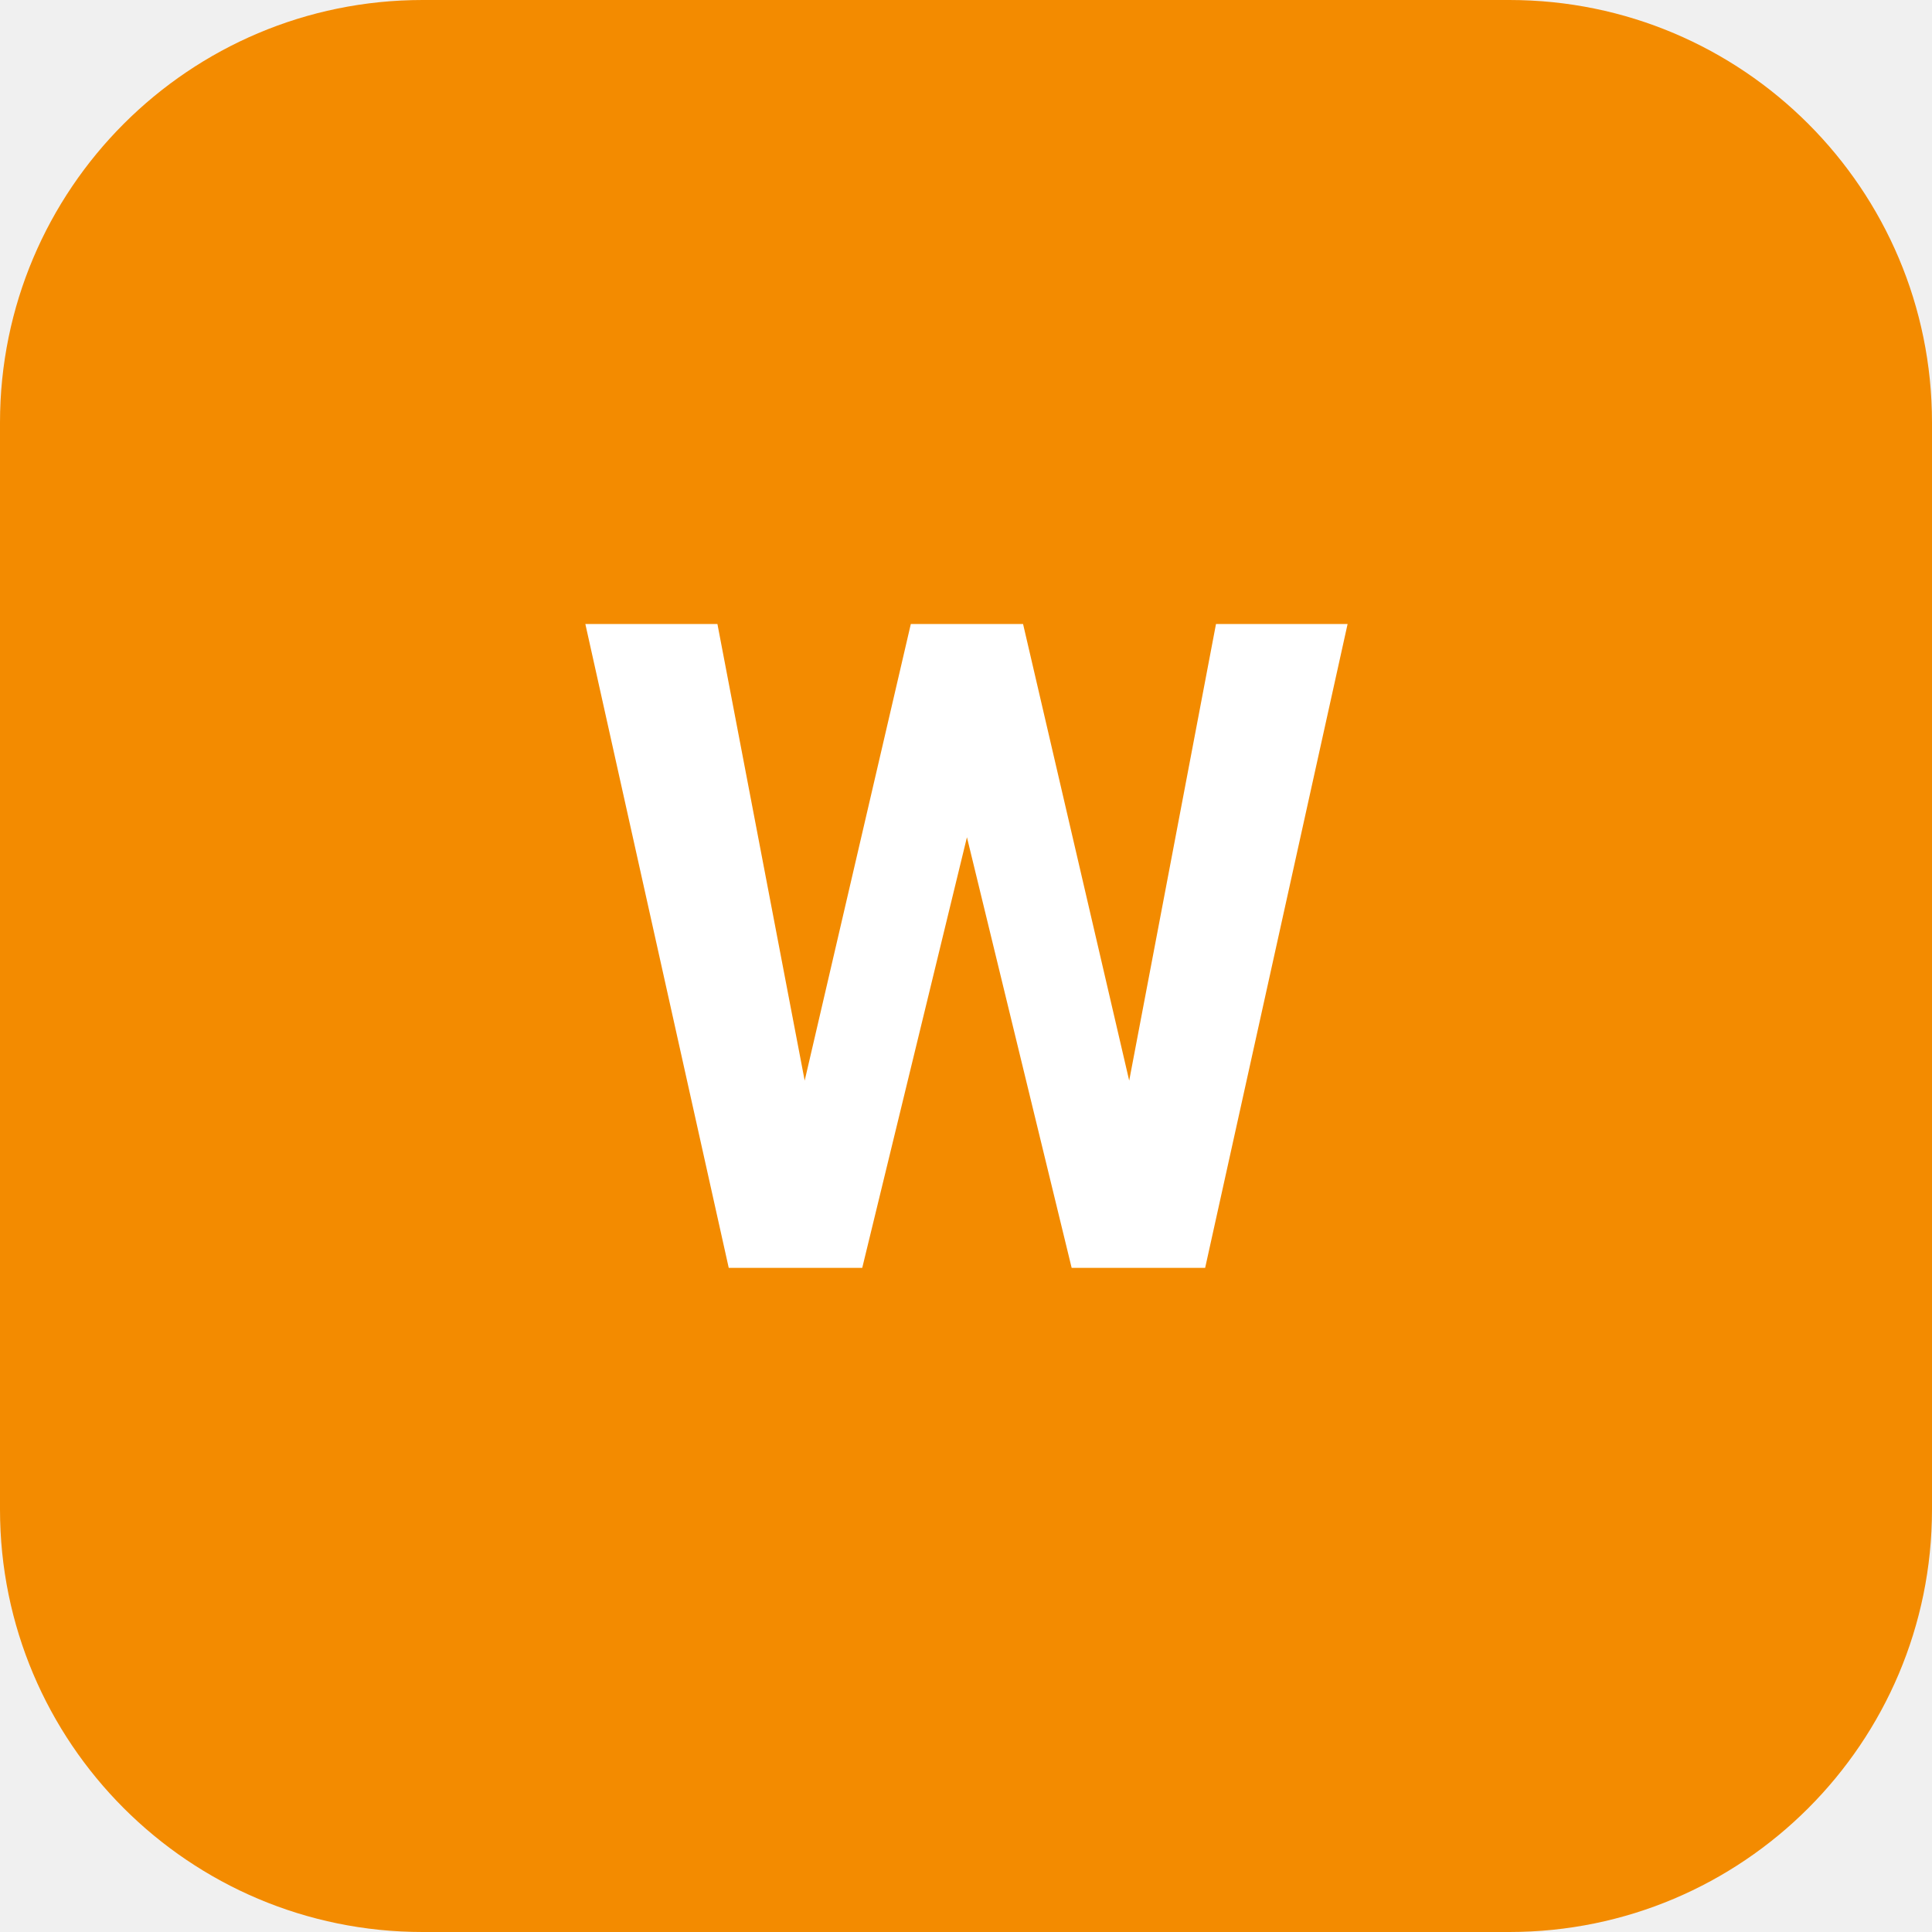
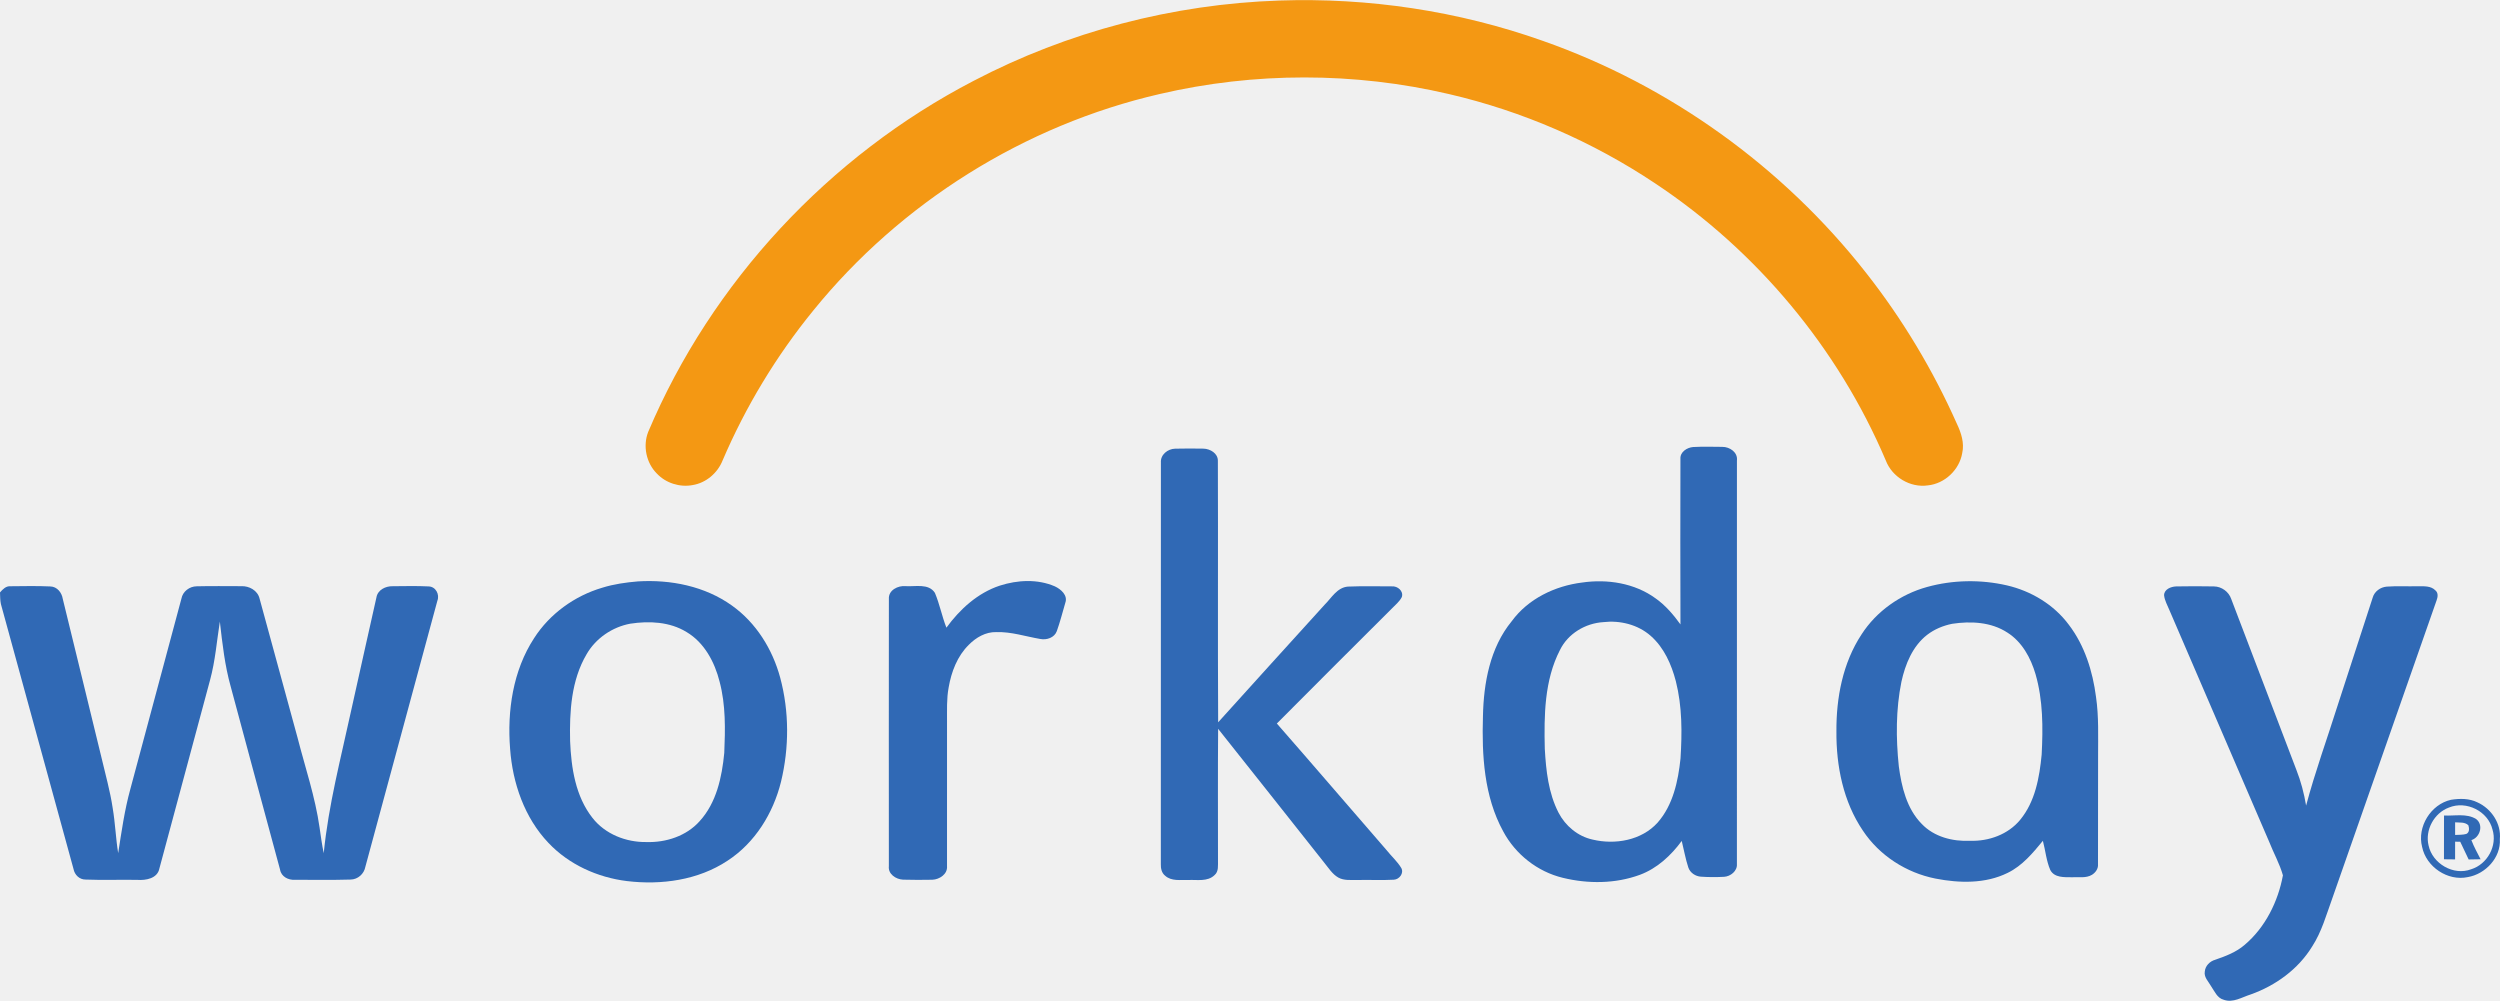
- <svg xmlns="http://www.w3.org/2000/svg" viewBox="0 0 64 64" role="img" aria-label="Workday">
-   <rect width="64" height="64" rx="14" fill="#F38B00" />
-   <text x="32" y="42" text-anchor="middle" font-family="-apple-system,system-ui,Segoe UI,Roboto,sans-serif" font-weight="700" font-size="30" fill="#fff">W</text>
+ <svg xmlns="http://www.w3.org/2000/svg" viewBox="0 0 133.333 53.373" height="53.373" width="133.333" xml:space="preserve" id="svg2" version="1.1">
+   <defs id="defs6" />
+   <g transform="matrix(1.333333,0,0,-1.333333,0,53.37333)" id="g10">
+     <g transform="scale(0.1)" id="g12">
+       <path id="path14" style="fill:#f49813;fill-opacity:1;fill-rule:nonzero;stroke:none" d="m 511.617,400.082 c 35.762,1.231 71.758,-4.148 105.488,-16.117 50.743,-17.813 96.094,-50.457 129.278,-92.742 14.597,-18.551 26.824,-38.942 36.406,-60.516 1.699,-3.59 3.008,-7.625 2.098,-11.625 -1.114,-6.715 -7,-12.266 -13.77,-12.937 -7.031,-1.028 -14.297,3.359 -16.804,9.984 -19.055,44.84 -51.575,83.789 -92.141,110.75 -25.078,16.758 -53.203,28.961 -82.586,35.793 -37.891,8.863 -77.785,8.863 -115.684,0.027 -54.113,-12.461 -103.66,-43.5 -138.605,-86.629 -14.817,-18.172 -27.051,-38.429 -36.274,-59.98 -1.996,-5.008 -6.582,-8.934 -11.933,-9.813 -5.16,-0.996 -10.777,0.786 -14.375,4.629 -4.242,4.25 -5.629,11.043 -3.442,16.621 25.383,60.012 72.383,110.426 130.168,140.434 37.637,19.699 79.739,30.687 122.176,32.121 v 0" />
+       <path id="path16" style="fill:#3069b5;fill-opacity:1;fill-rule:nonzero;stroke:none" d="m 464.359,215.305 c -0.214,3.117 2.735,5.449 5.657,5.523 3.797,0.102 7.605,0.07 11.41,0.016 2.644,-0.09 5.73,-1.852 5.719,-4.821 0.136,-34.871 -0.082,-69.753 0.117,-104.644 14.129,15.711 28.379,31.336 42.558,47 2.793,2.754 5,6.926 9.344,7.285 5.852,0.242 11.719,0.098 17.578,0.09 2.258,0.203 4.778,-1.867 3.985,-4.277 -0.926,-1.86 -2.625,-3.137 -4.012,-4.614 -15.332,-15.32 -30.723,-30.586 -45.977,-45.972 14.735,-16.821 29.266,-33.813 43.934,-50.696 1.887,-2.402 4.25,-4.441 5.832,-7.09 1.16,-2.07 -0.762,-4.59 -2.981,-4.688 -4.871,-0.274 -9.753,0 -14.636,-0.117 -2.539,0.059 -5.285,-0.312 -7.59,0.996 -2.43,1.395 -3.906,3.887 -5.645,5.984 -14.148,17.816 -28.203,35.703 -42.402,53.489 -0.145,-17.54 -0.043,-35.071 -0.055,-52.598 -0.054,-2.023 0.36,-4.461 -1.402,-5.938 -2.805,-2.707 -6.98,-1.758 -10.48,-1.934 -3.106,0.105 -6.739,-0.574 -9.262,1.719 -1.406,1.094 -1.774,2.961 -1.719,4.621 0.039,53.562 -0.016,107.117 0.027,160.664 v 0" />
+       <path id="path18" style="fill:#3069b5;fill-opacity:1;fill-rule:nonzero;stroke:none" d="m 399.91,166.047 c 7.094,2.281 15.09,2.715 22.039,-0.293 2.438,-1.145 5.27,-3.586 4.168,-6.594 -1.113,-3.777 -2.062,-7.597 -3.39,-11.308 -0.981,-2.664 -4.071,-3.653 -6.672,-3.133 -5.852,1.004 -11.598,2.937 -17.598,2.742 -4.187,0.098 -8.051,-2.148 -10.914,-5.059 -4.621,-4.519 -7.012,-10.839 -8.086,-17.109 -0.852,-4.531 -0.609,-9.16 -0.648,-13.738 0,-19.239 0.007,-38.489 -0.004,-57.727 0.273,-3.164 -3,-5.312 -5.856,-5.422 -3.922,-0.055 -7.836,-0.105 -11.754,0.031 -2.832,0.148 -6.019,2.215 -5.652,5.402 -0.016,35.625 -0.039,71.238 0.008,106.863 -0.242,3.543 3.683,5.469 6.762,5.137 3.863,-0.254 9.136,1.199 11.648,-2.688 1.906,-4.507 2.812,-9.375 4.602,-13.922 5.386,7.391 12.527,13.907 21.347,16.817 v 0" />
+       <path id="path20" style="fill:#3069b5;fill-opacity:1;fill-rule:nonzero;stroke:none" d="m 0,163.328 c 1.09,1.25 2.363,2.602 4.18,2.473 5.32,0.051 10.656,0.168 15.973,-0.078 2.699,-0.078 4.559,-2.45 4.953,-4.961 5.23,-21.27 10.367,-42.571 15.574,-63.848 1.527,-6.57 3.387,-13.074 4.383,-19.758 1.027,-6.004 1.23,-12.098 2.207,-18.113 1.344,8.586 2.547,17.227 4.863,25.613 6.809,25.395 13.613,50.785 20.43,76.172 0.531,2.895 3.254,4.953 6.148,4.953 5.922,0.149 11.855,0.047 17.777,0.047 3.176,0.149 6.575,-1.707 7.34,-4.961 5.086,-18.512 10.11,-37.058 15.176,-55.586 3.074,-12 7.101,-23.797 8.84,-36.109 0.48,-3.391 0.949,-6.789 1.648,-10.156 1.91,19.344 6.887,38.164 10.981,57.105 3.379,15.07 6.683,30.156 10.101,45.227 0.504,3.027 3.707,4.55 6.528,4.465 4.789,0.027 9.586,0.164 14.367,-0.079 2.84,-0.082 4.472,-3.222 3.472,-5.754 -9.609,-35.457 -19.183,-70.937 -28.796,-106.394 -0.516,-2.844 -2.993,-5.062 -5.895,-5.109 -7.422,-0.242 -14.859,-0.059 -22.281,-0.098 -2.66,-0.164 -5.473,1.262 -5.942,4.062 -6.644,24.383 -13.156,48.809 -19.738,73.211 -2.383,8.489 -3.348,17.289 -4.348,26.02 -1.223,-7.774 -1.828,-15.676 -3.898,-23.313 -6.738,-25.125 -13.516,-50.261 -20.27,-75.39 -0.762,-4.07 -5.414,-4.883 -8.875,-4.617 -6.902,0.125 -13.805,-0.16 -20.699,0.125 -2.457,-0.008 -4.351,1.906 -4.793,4.226 C 19.719,88.019 10.062,123.352 0.367,158.66 0.031,160.203 0.074,161.777 0,163.328 v 0" />
+       <path id="path22" style="fill:#3069b5;fill-opacity:1;fill-rule:nonzero;stroke:none" d="m 870.453,165.734 c 5.039,0.086 10.098,0.106 15.137,0 3.066,-0.043 5.949,-2.14 6.914,-5.07 8.703,-22.742 17.344,-45.527 26.035,-68.281 1.816,-4.617 3.086,-9.434 3.899,-14.324 3.593,13.496 8.378,26.629 12.578,39.949 4.675,14.402 9.355,28.808 14.05,43.215 0.696,2.507 3.086,4.218 5.625,4.429 4.114,0.305 8.254,0.039 12.375,0.149 2.411,-0.028 5.282,0.254 7.118,-1.68 1.191,-1.008 0.937,-2.683 0.441,-3.992 C 960.719,120.461 946.852,80.773 932.965,41.094 930.551,34.484 928.695,27.566 924.809,21.621 919.234,12.566 910.199,6.047 900.27,2.52 896.801,1.445 893.219,-0.938 889.488,0.398 886.84,1.074 885.824,3.828 884.41,5.852 c -1.015,1.836 -2.89,3.535 -2.5,5.82 0.184,2.266 2,4.109 4.141,4.715 4.187,1.445 8.445,3.039 11.836,5.996 8.242,6.973 13.34,17.285 15.281,27.781 -1.316,4.66 -3.75,8.945 -5.516,13.457 -13.261,30.82 -26.523,61.652 -39.816,92.461 -0.801,2.016 -1.981,3.938 -2.207,6.125 0.031,2.402 2.785,3.457 4.824,3.527 v 0" />
+       <path id="path24" style="fill:#3069b5;fill-opacity:1;fill-rule:nonzero;stroke:none" d="m 252.117,150.828 c -7.234,-1.344 -13.832,-5.848 -17.504,-12.262 -6.136,-10.402 -6.843,-22.953 -6.566,-34.75 0.437,-10.679 2.152,-22.07 8.965,-30.703 5.082,-6.492 13.433,-9.754 21.551,-9.629 7.808,-0.25 15.988,2.394 21.281,8.332 6.761,7.394 8.933,17.656 9.863,27.332 0.41,9.504 0.602,19.18 -1.863,28.461 -1.961,7.84 -6.102,15.68 -13.266,19.903 -6.668,4.09 -14.906,4.472 -22.461,3.316 z m 3.055,16.914 c 13.09,0.805 26.805,-1.914 37.609,-9.668 9.664,-6.875 16.227,-17.469 19.293,-28.828 3.645,-13.562 3.629,-28.035 0.324,-41.668 -3.113,-12.566 -10.394,-24.414 -21.378,-31.555 -11.739,-7.789 -26.485,-9.812 -40.262,-8.152 -11.738,1.445 -23.176,6.594 -31.348,15.242 -9.605,10.062 -14.375,23.926 -15.367,37.629 -1.207,15.196 1.121,31.281 9.574,44.258 6.254,9.766 16.196,16.941 27.285,20.215 4.625,1.445 9.45,2.117 14.27,2.527 v 0" />
+       <path id="path26" style="fill:#3069b5;fill-opacity:1;fill-rule:nonzero;stroke:none" d="m 641.293,151.445 c -7.176,-0.461 -14.102,-4.59 -17.305,-11.14 -6.258,-12.114 -6.386,-26.211 -6.074,-39.532 0.5,-8.703 1.445,-17.687 5.5,-25.546 2.742,-5.293 7.723,-9.473 13.613,-10.754 9.012,-2.168 19.618,-0.332 26.024,6.789 6.172,7.027 8.203,16.582 9.152,25.625 0.652,10.308 0.692,20.828 -1.867,30.918 -1.758,6.746 -4.734,13.484 -10.078,18.172 -5.125,4.511 -12.266,6.25 -18.965,5.468 z m 30.879,65.352 c -0.164,2.734 2.629,4.48 5.058,4.691 3.887,0.211 7.786,0.11 11.68,0.067 2.969,0.027 6.289,-2.18 5.86,-5.477 0,-53.805 0.011,-107.601 -0.008,-161.398 0.203,-2.777 -2.532,-4.934 -5.098,-5.102 -3.098,-0.164 -6.203,-0.164 -9.289,0.051 -2.176,0.137 -4.285,1.531 -5.027,3.613 -1.164,3.496 -1.77,7.129 -2.657,10.684 -4.296,-5.828 -9.836,-10.984 -16.718,-13.543 -9.817,-3.613 -20.743,-3.672 -30.832,-1.211 -10.137,2.438 -18.965,9.402 -23.856,18.57 -7.676,13.996 -8.586,30.461 -8.105,46.074 0.273,13.34 2.82,27.414 11.511,38 6.555,8.973 17.297,14.122 28.145,15.469 10.098,1.477 21.047,-0.222 29.406,-6.34 3.953,-2.781 7.117,-6.511 9.942,-10.41 -0.079,22.082 -0.059,44.172 -0.012,66.262 v 0" />
+       <path id="path28" style="fill:#3069b5;fill-opacity:1;fill-rule:nonzero;stroke:none" d="m 780.824,150.773 c -3.601,-0.734 -7.09,-2.179 -10,-4.433 -5.82,-4.531 -8.711,-11.731 -10.254,-18.723 -2.246,-11.094 -2.215,-22.551 -1.054,-33.769 1.086,-8.242 3.156,-17.039 9.199,-23.133 4.922,-5.168 12.344,-7.062 19.289,-6.723 7.469,-0.27 15.242,2.512 20.059,8.379 6.023,7.285 7.722,16.977 8.601,26.105 0.559,10.734 0.566,21.726 -2.449,32.148 -1.906,6.492 -5.391,12.949 -11.27,16.648 -6.476,4.25 -14.668,4.641 -22.121,3.5 z m -10,14.735 c 10.364,2.871 21.457,3.039 31.926,0.644 9.727,-2.254 18.836,-7.714 24.813,-15.8 6.32,-8.289 9.511,-18.567 10.839,-28.809 1.153,-7.898 0.821,-15.898 0.832,-23.855 0,-14.359 0,-28.723 -0.039,-43.078 0.157,-1.75 -0.949,-3.301 -2.375,-4.211 -2.41,-1.484 -5.398,-0.828 -8.086,-0.996 -3.015,0.024 -6.98,-0.242 -8.621,2.895 -1.601,3.688 -1.933,7.801 -2.961,11.68 -4.043,-4.914 -8.23,-9.984 -14.082,-12.824 -8.914,-4.406 -19.336,-4.148 -28.875,-2.285 -11.672,2.305 -22.422,9.207 -29.023,19.152 -7.863,11.582 -10.715,25.879 -10.606,39.696 -0.097,13.469 2.539,27.394 10.028,38.789 5.988,9.316 15.597,16.062 26.23,19.004 v 0" />
+       <path id="path30" style="fill:#3069b5;fill-opacity:1;fill-rule:nonzero;stroke:none" d="m 979.574,77.285 c -5.926,-2.176 -9.656,-9.012 -8.144,-15.184 1.543,-7.246 9.972,-12.191 17.004,-9.512 6.484,1.98 10.574,9.375 8.562,15.895 -1.766,7.336 -10.469,11.672 -17.422,8.801 z m 0.821,3.098 c 3.515,0.555 7.335,0.594 10.597,-1.035 5.555,-2.523 9.548,-8.488 8.946,-14.691 0.462,-7.399 -5.762,-14.012 -12.864,-15.203 -7.996,-1.699 -16.601,4.094 -18.23,12.07 -2.102,8.027 3.476,17.062 11.551,18.859 v 0" />
+       <path id="path32" style="fill:#3069b5;fill-opacity:1;fill-rule:nonzero;stroke:none" d="m 982.047,71.367 c -0.012,-1.68 -0.02,-3.359 0,-5.051 1.473,0.09 2.988,0 4.441,0.402 1.367,0.566 1.231,2.305 0.86,3.469 -1.414,1.383 -3.516,1.023 -5.301,1.18 z m -4.445,2.734 c 4.25,-0.242 9.015,0.957 12.843,-1.414 3.086,-2.316 1.59,-7.356 -1.894,-8.43 1.004,-2.656 2.402,-5.125 3.679,-7.656 -1.609,-0.031 -3.191,-0.059 -4.773,-0.086 -1.144,2.344 -2.266,4.715 -3.359,7.078 -0.696,0.019 -1.379,0.027 -2.051,0.039 -0.012,-2.363 -0.012,-4.726 -0.012,-7.09 -1.504,0.019 -2.976,0.039 -4.453,0.051 0.012,5.84 -0.008,11.68 0.02,17.508 v 0" />
+     </g>
+   </g>
</svg>
